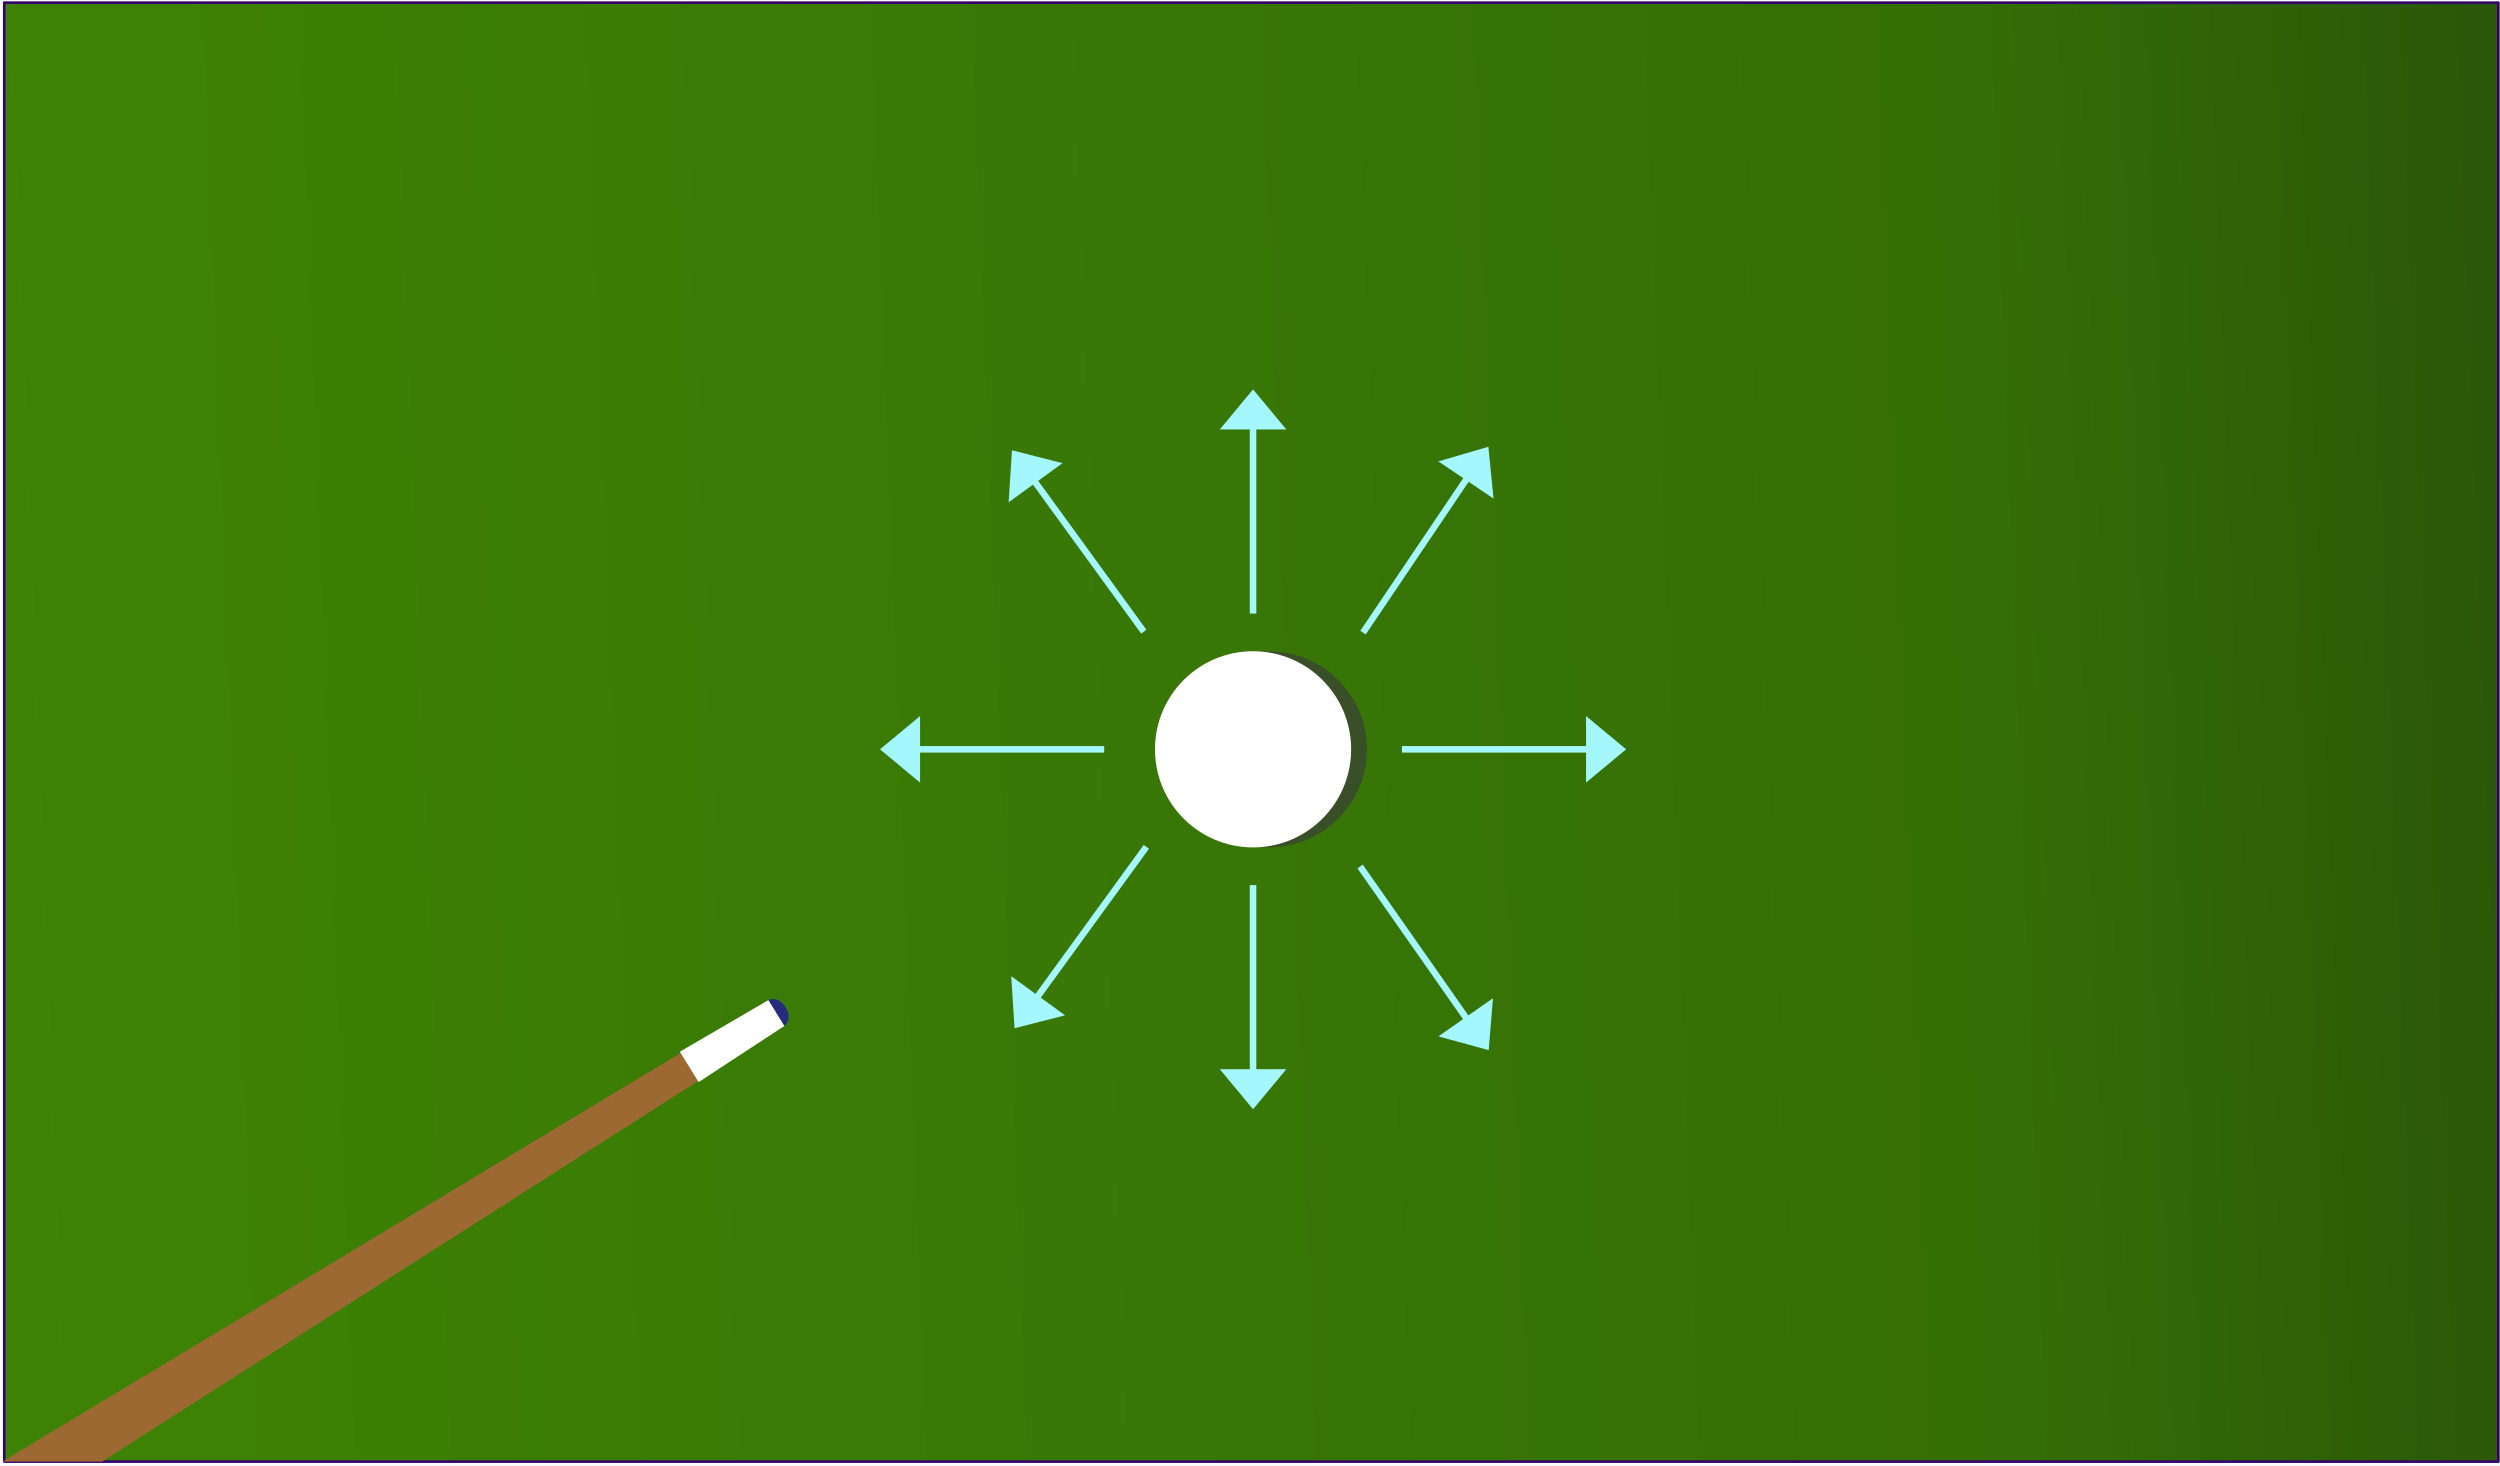
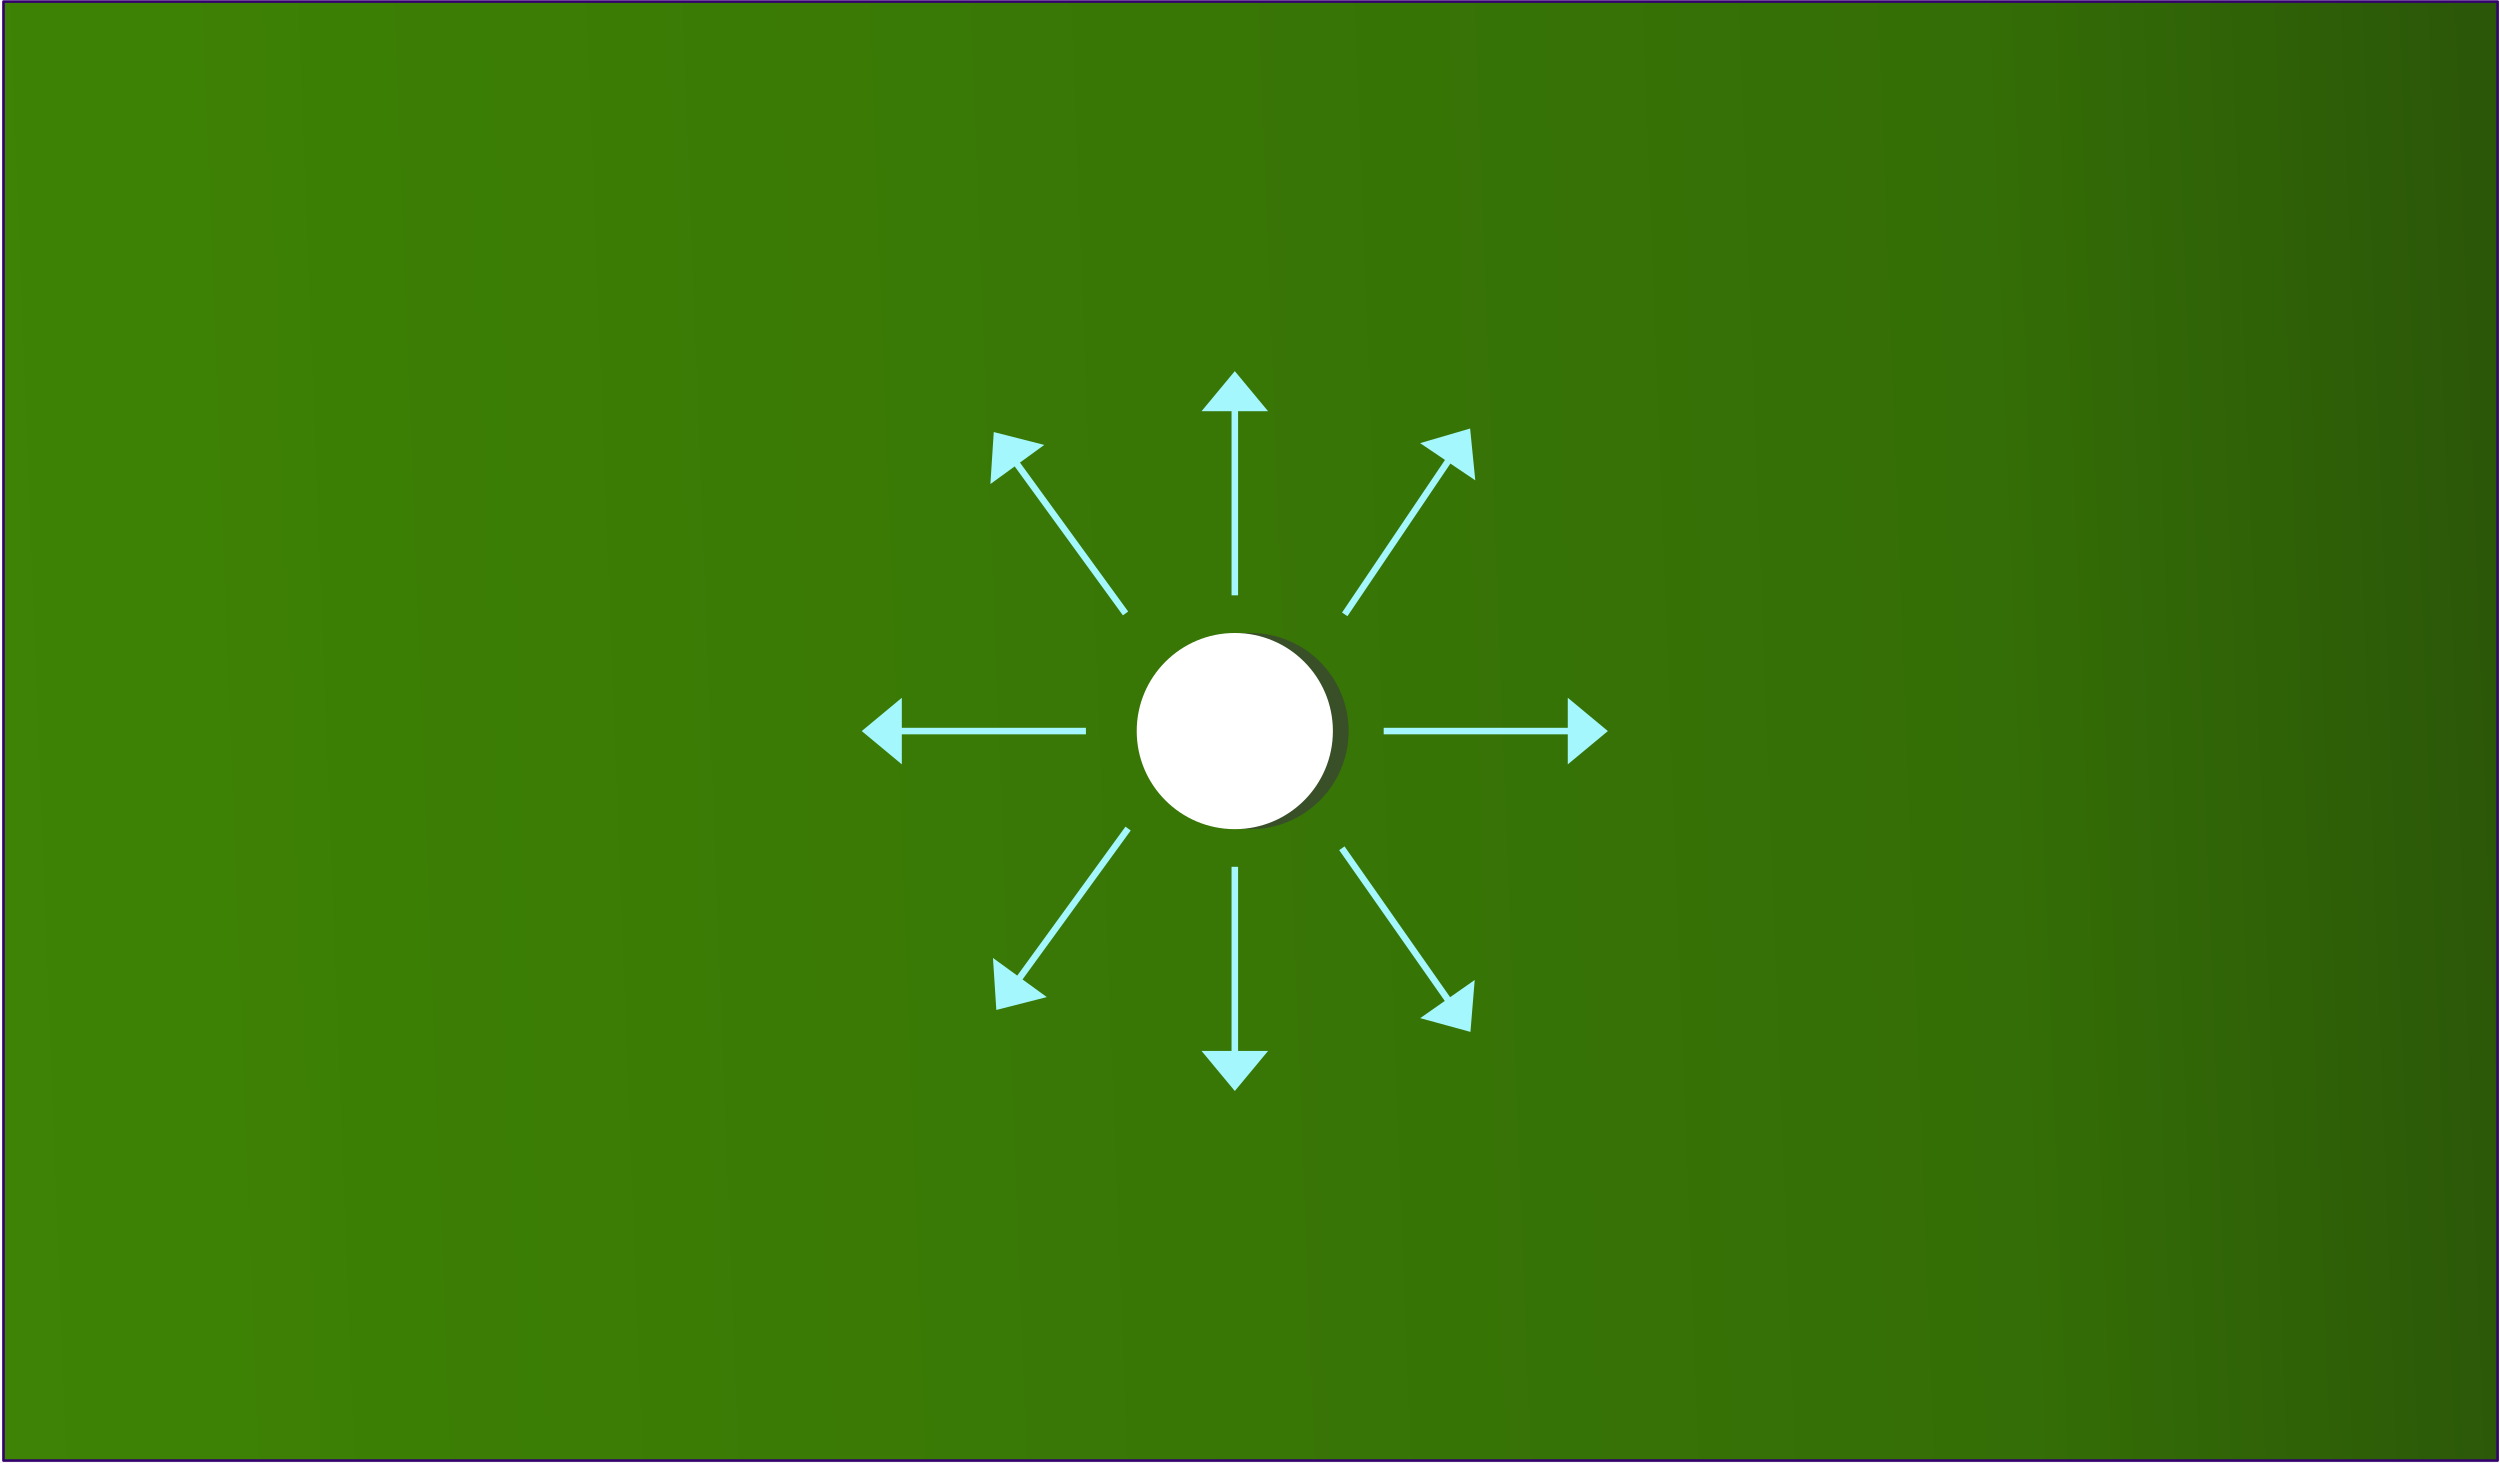
- <svg xmlns="http://www.w3.org/2000/svg" xmlns:xlink="http://www.w3.org/1999/xlink" version="1.1" viewBox="-49 297 959 562" width="959" height="562">
+ <svg xmlns="http://www.w3.org/2000/svg" xmlns:xlink="http://www.w3.org/1999/xlink" version="1.1" viewBox="-42 304 959 561" width="959" height="561">
  <defs>
    <linearGradient x1="0" x2="1" id="Gradient" gradientUnits="userSpaceOnUse">
      <stop offset="0" stop-color="#3e8305" />
      <stop offset=".8" stop-color="#346e06" />
      <stop offset="1" stop-color="#2b5708" />
    </linearGradient>
-     <linearGradient id="Obj_Gradient" xlink:href="#Gradient" gradientTransform="translate(-56.55355 594.8623) rotate(-2) scale(975.7015)" />
+     <linearGradient id="Obj_Gradient" xlink:href="#Gradient" gradientTransform="translate(-49.84525 601.4643) rotate(-2) scale(975.7015)" />
  </defs>
  <g id="Canvas_1" stroke-opacity="1" fill-opacity="1" fill="none" stroke-dasharray="none" stroke="none">
-     <rect fill="white" x="-49" y="297" width="959" height="562" />
+     <rect fill="white" x="-42" y="304" width="959" height="561" />
    <g id="Canvas_1: Layer 1">
      <g id="Graphic_3">
-         <rect x="-47.376" y="298" width="956.752" height="559.673" fill="url(#Obj_Gradient)" />
-         <rect x="-47.376" y="298" width="956.752" height="559.673" stroke="#33006e" stroke-linecap="round" stroke-linejoin="round" stroke-width="1" />
+         <rect x="-40.668" y="304.602" width="956.752" height="559.673" fill="url(#Obj_Gradient)" />
+         <rect x="-40.668" y="304.602" width="956.752" height="559.673" stroke="#33006e" stroke-linecap="round" stroke-linejoin="round" stroke-width="1" />
      </g>
      <g id="Graphic_9">
        <path d="M 475.333 584.438 C 475.333 605.218 458.488 622.064 437.708 622.064 C 416.928 622.064 400.083 605.218 400.083 584.438 C 400.083 563.659 416.928 546.813 437.708 546.813 C 458.488 546.813 475.333 563.659 475.333 584.438 Z" fill="#3a3b3b" fill-opacity=".649" />
      </g>
      <g id="Graphic_4">
        <circle cx="431.672" cy="584.439" r="37.625" fill="white" />
-       </g>
-       <g id="Graphic_8">
-         <path d="M -9.883 857.673 L 251.924 690.524 L 245.801 680.616 L -48.106 857.673 Z" fill="#9b6931" />
-       </g>
-       <g id="Graphic_7">
-         <path d="M 218.996 712.095 L 251.924 690.523 L 245.801 680.616 L 211.789 700.433 Z" fill="white" />
-       </g>
-       <g id="Graphic_6">
-         <path d="M 245.8 680.616 L 251.924 690.524 C 256.34 686.698 250.44 678.167 245.8 680.616 Z" fill="#262b7f" />
      </g>
      <g id="Graphic_12">
        <path d="M 488.781 585.691 L 488.781 583.187 L 559.406 583.187 L 559.406 571.673 L 574.782 584.439 L 559.406 597.205 L 559.406 585.691 Z" fill="#a4f8fd" />
      </g>
      <g id="Graphic_13">
        <path d="M 374.562 585.691 L 374.562 583.187 L 303.937 583.187 L 303.937 571.673 L 288.562 584.439 L 303.937 597.205 L 303.937 585.691 Z" fill="#a4f8fd" />
      </g>
      <g id="Graphic_14">
        <path d="M 430.42 532.369 L 432.924 532.369 L 432.924 461.744 L 444.438 461.744 L 431.672 446.368 L 418.906 461.744 L 430.42 461.744 Z" fill="#a4f8fd" />
      </g>
      <g id="Graphic_15">
        <path d="M 432.924 636.509 L 430.42 636.509 L 430.42 707.133 L 418.906 707.133 L 431.672 722.509 L 444.438 707.133 L 432.924 707.133 Z" fill="#a4f8fd" />
      </g>
      <g id="Graphic_16">
        <path d="M 473.759 628.668 L 471.708 630.105 L 512.216 687.957 L 502.785 694.561 L 522.061 699.834 L 523.7 679.917 L 514.268 686.521 Z" fill="#a4f8fd" />
      </g>
      <g id="Graphic_17">
        <path d="M 391.753 622.577 L 389.727 621.105 L 348.214 678.242 L 338.899 671.474 L 340.19 691.417 L 359.555 686.482 L 350.24 679.714 Z" fill="#a4f8fd" />
      </g>
      <g id="Graphic_18">
        <path d="M 472.806 538.975 L 474.882 540.375 L 514.375 481.825 L 523.921 488.263 L 521.935 468.378 L 502.753 473.986 L 512.299 480.424 Z" fill="#a4f8fd" />
      </g>
      <g id="Graphic_19">
        <path d="M 388.742 540.046 L 390.768 538.574 L 349.256 481.437 L 358.571 474.67 L 339.206 469.735 L 337.915 489.677 L 347.23 482.909 Z" fill="#a4f8fd" />
      </g>
    </g>
  </g>
</svg>
